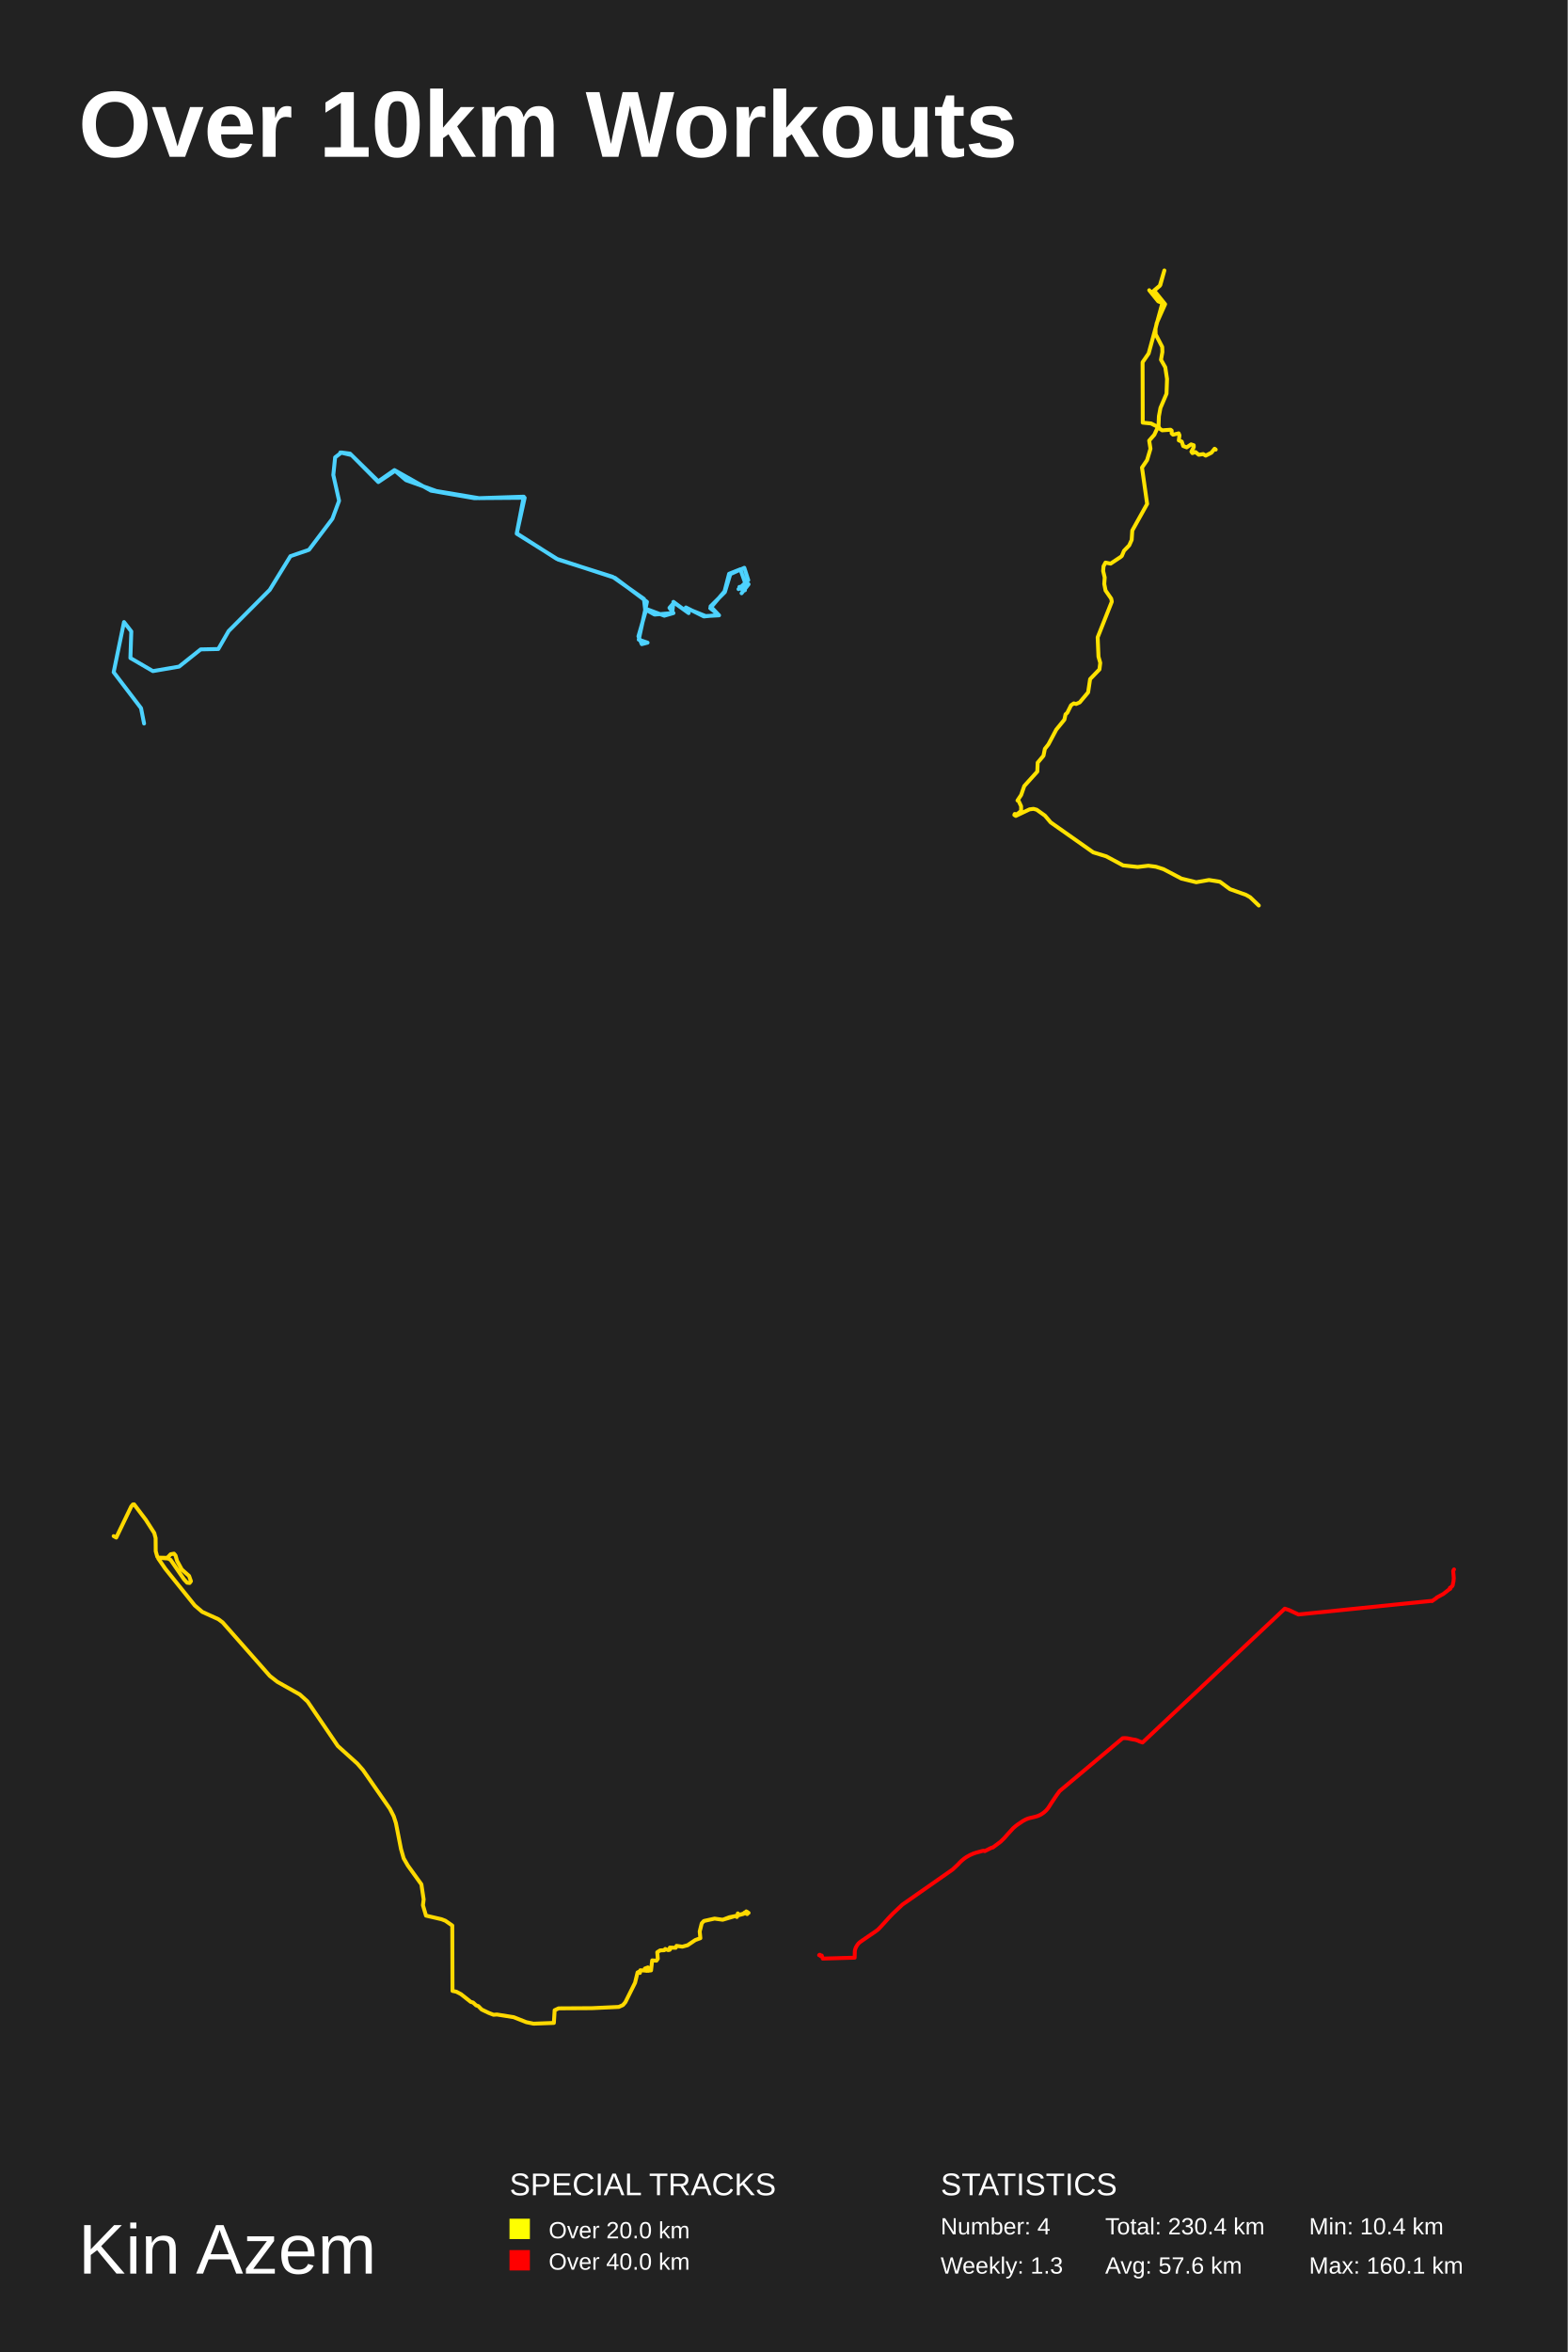
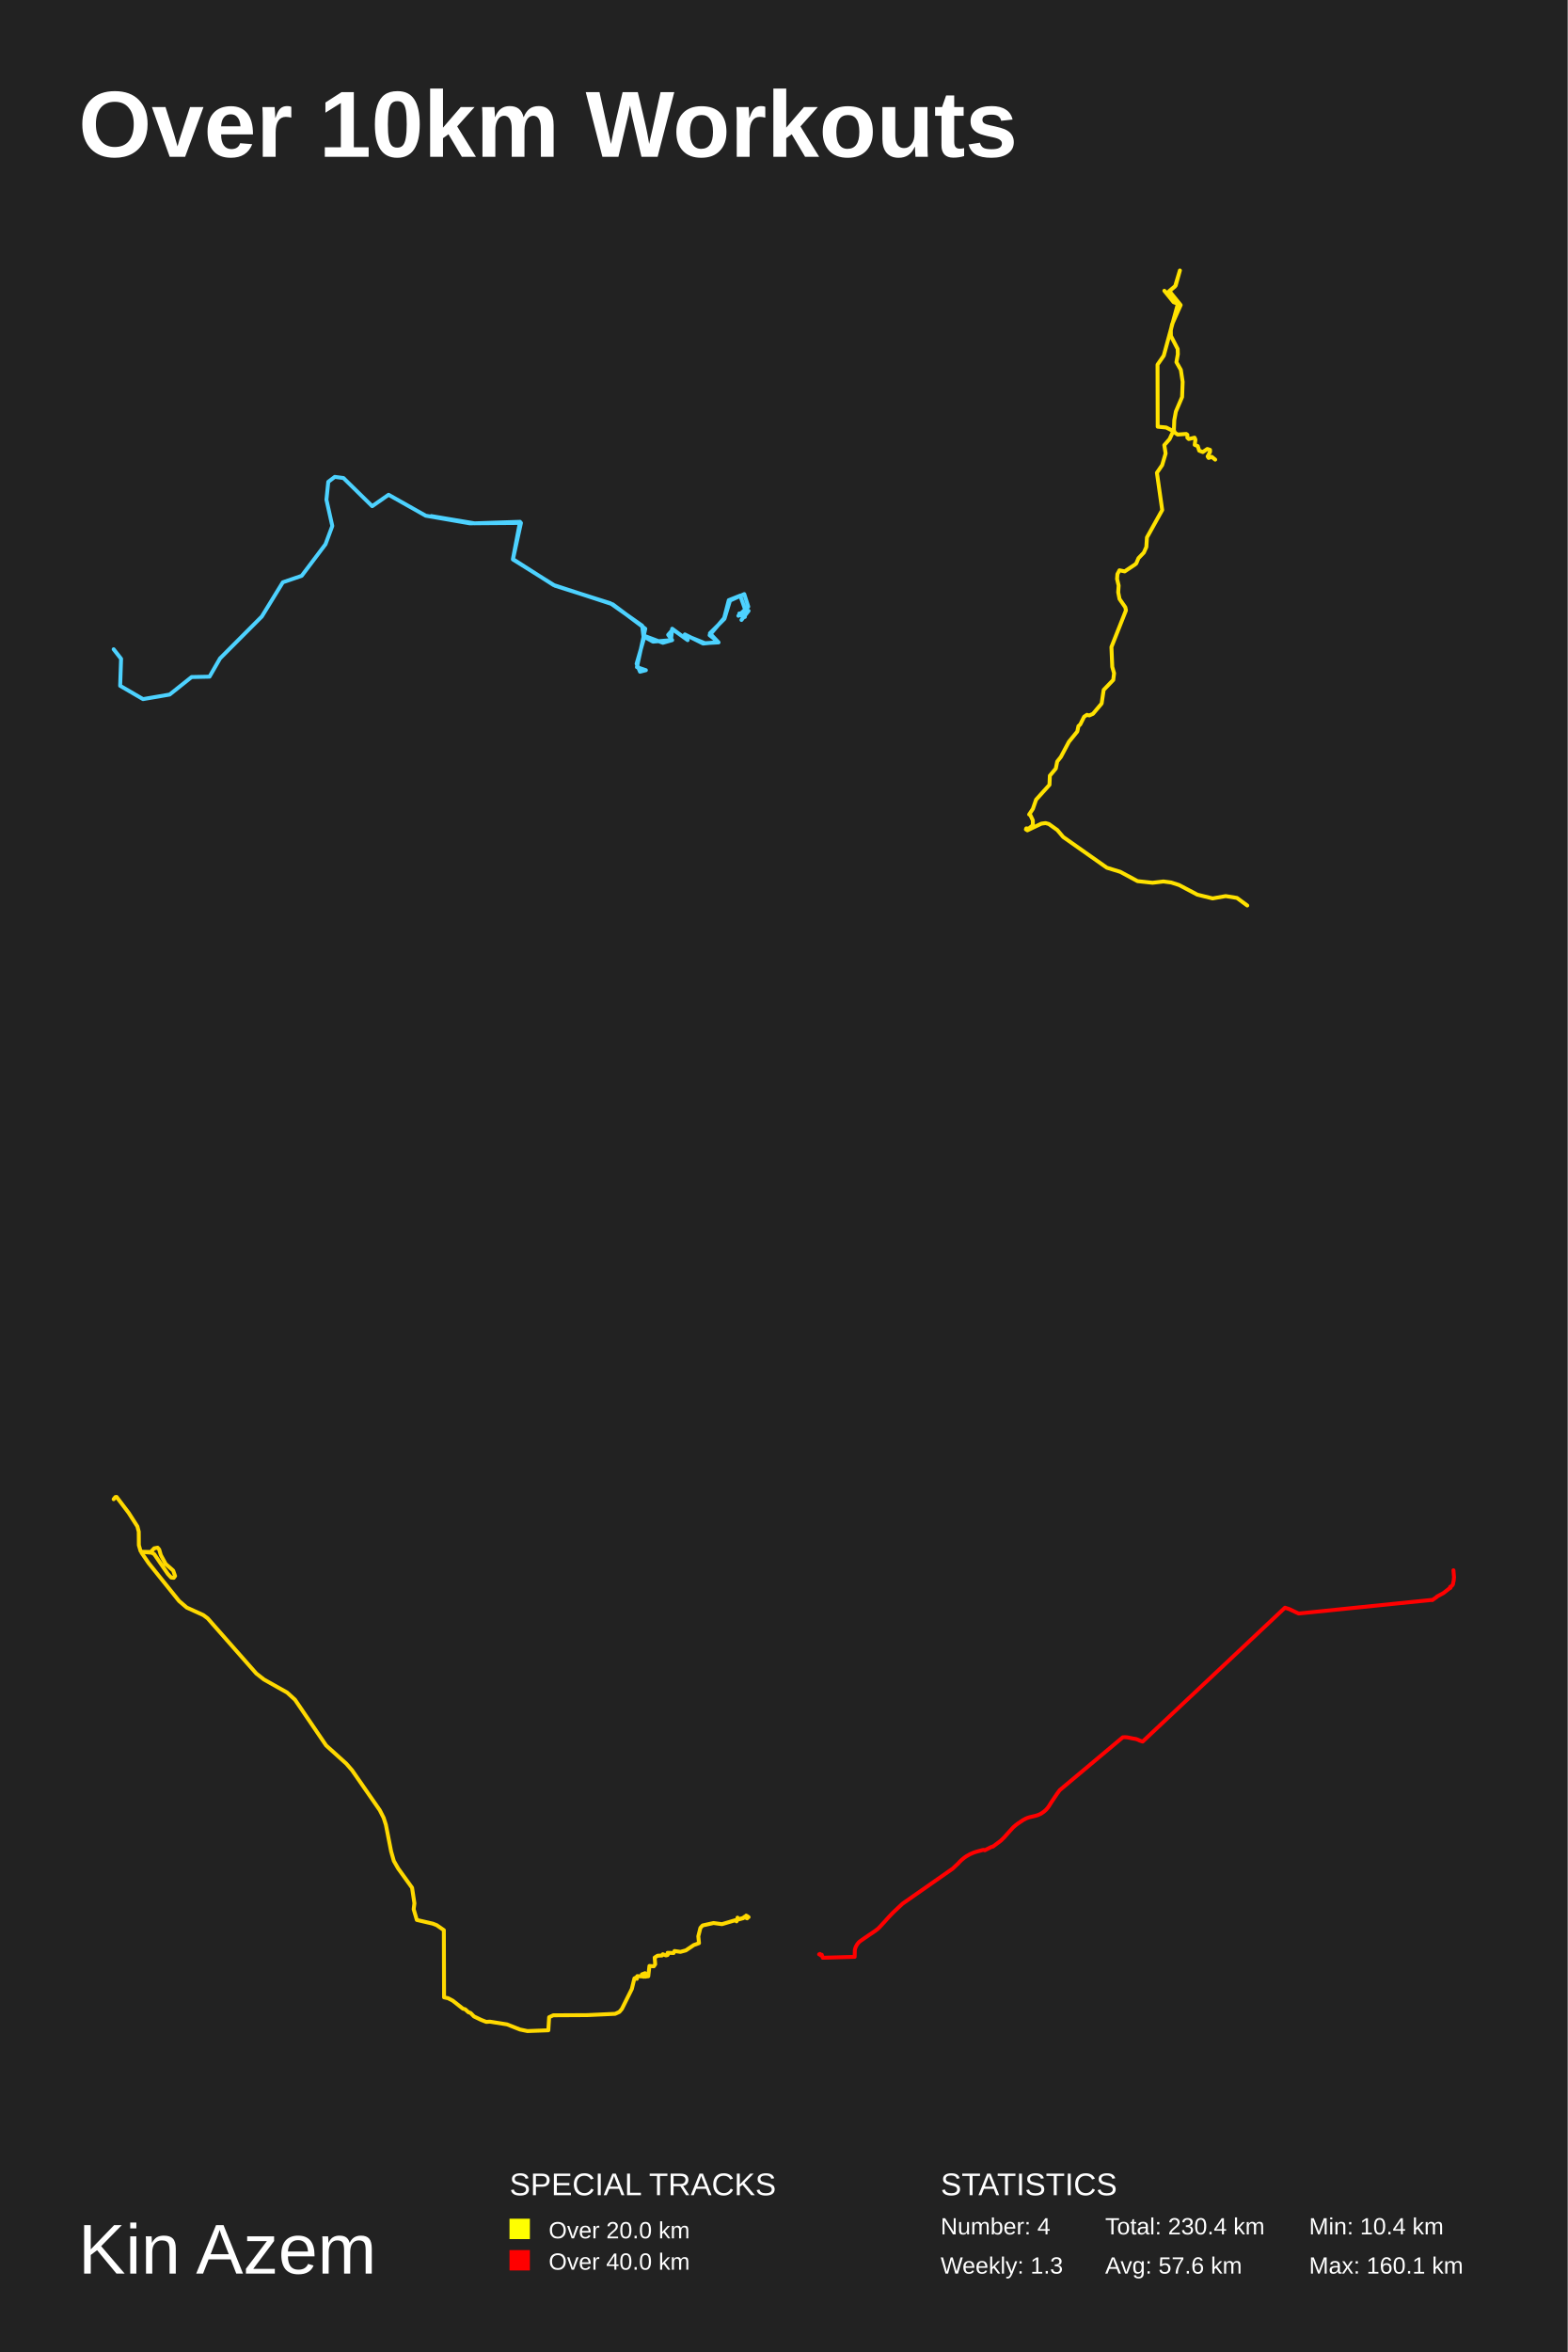
<svg xmlns="http://www.w3.org/2000/svg" baseProfile="full" height="300mm" version="1.1" viewBox="0,0,200,300" width="200mm">
  <defs />
  <rect fill="#222222" height="300" width="200" x="0" y="0" />
  <text fill="#FFFFFF" style="font-size:12px; font-family:Arial; font-weight:bold;" x="10" y="20">Over 10km Workouts</text>
  <text fill="#FFFFFF" style="font-size:9px; font-family:Arial" x="10" y="290">Kin Azem</text>
  <text fill="#FFFFFF" style="font-size:4px; font-family:Arial" x="65" y="280">SPECIAL TRACKS</text>
  <rect fill="yellow" height="2.6" width="2.6" x="65" y="283" />
  <text fill="#FFFFFF" style="font-size:3px; font-family:Arial" x="70" y="285.5">Over 20.0 km</text>
  <rect fill="red" height="2.6" width="2.6" x="65" y="287" />
  <text fill="#FFFFFF" style="font-size:3px; font-family:Arial" x="70" y="289.5">Over 40.0 km</text>
  <text fill="#FFFFFF" style="font-size:4px; font-family:Arial" x="120" y="280">STATISTICS</text>
  <text fill="#FFFFFF" style="font-size:3px; font-family:Arial" x="120" y="285">Number: 4</text>
  <text fill="#FFFFFF" style="font-size:3px; font-family:Arial" x="120" y="290">Weekly: 1.3</text>
  <text fill="#FFFFFF" style="font-size:3px; font-family:Arial" x="141" y="285">Total: 230.4 km</text>
  <text fill="#FFFFFF" style="font-size:3px; font-family:Arial" x="141" y="290">Avg: 57.6 km</text>
  <text fill="#FFFFFF" style="font-size:3px; font-family:Arial" x="167" y="285">Min: 10.4 km</text>
  <text fill="#FFFFFF" style="font-size:3px; font-family:Arial" x="167" y="290">Max: 160.1 km</text>
-   <polyline fill="none" opacity="1" points="43.415,57.715 44.851,58.05 48.266,61.488 50.401,60.055 51.798,61.249 55.679,62.634 61.113,63.541 66.818,63.35 65.925,68.029 71.01,71.276 78.462,73.711 82.537,76.767 81.489,81.589 82.615,81.971 81.877,82.162 81.45,81.16 82.459,77.674 84.749,78.534 85.914,78.199 85.409,77.531 85.991,76.863 87.854,78.199 87.66,77.626 90.028,78.581 91.735,78.486 90.649,77.34 92.473,75.526 93.171,73.234 94.957,72.422 95.461,73.998 94.219,75.144 94.957,74.714 95.034,75.287 94.53,75.096 95.5,74.523 94.607,75.669 95.034,75.096 94.336,74.857 95.228,74.809 94.452,72.613 93.016,73.186 92.434,75.43 90.61,77.579 91.696,78.438 89.795,78.629 87.505,77.483 87.66,78.056 85.914,76.767 85.758,78.199 83.507,78.39 82.304,77.722 82.149,76.385 78.151,73.568 71.204,71.372 65.925,68.077 66.935,63.493 60.492,63.541 54.981,62.586 50.323,59.96 48.266,61.392 44.657,57.859 43.57,57.715 42.755,58.336 42.522,60.58 43.259,63.875 42.406,66.167 39.417,70.13 37.05,70.942 34.41,75.239 29.171,80.491 27.851,82.783 25.6,82.831 22.845,85.027 19.507,85.6 16.635,83.929 16.751,80.539 15.82,79.345 14.5,85.743 17.993,90.327 18.381,92.285" stroke="#4dd2ff" stroke-dasharray="none" stroke-linecap="round" stroke-linejoin="round" stroke-width="0.5" />
-   <polyline fill="none" opacity="1" points="155.097,57.347 154.953,57.238 154.549,57.743 153.817,58.114 153.502,57.92 152.934,58.004 152.509,57.659 152.119,57.794 151.996,57.608 152.297,57.027 152.29,56.791 151.955,56.682 151.394,57.061 150.949,56.892 150.764,56.328 150.387,56.168 150.476,55.519 150.367,55.275 149.648,55.444 149.477,55.283 149.477,54.921 149.333,54.812 148.265,54.888 147.923,54.66 147.8,54.357 147.848,53.102 148.046,52.032 148.82,50.221 148.888,48.342 148.662,46.851 148.115,45.891 148.293,44.897 148.272,44.256 147.43,42.631 147.416,41.948 147.574,41.19 148.642,38.797 147.232,37.053 148.019,36.387 148.546,34.5 147.957,36.463 146.971,37.297 146.848,37.196 147.054,37.55 146.616,37.019 147.766,38.443 148.327,38.645 148.525,38.848 148.361,38.881 148.525,38.848 147.019,37.466 147.786,38.435 148.368,38.637 148.464,38.57 148.347,38.452 146.54,45.082 145.767,46.203 145.787,53.91 146.841,54.012 147.724,54.458 147.266,55.452 146.609,56.202 146.773,57.238 146.342,58.686 145.691,59.638 146.349,64.271 144.452,67.673 144.377,68.86 144.062,69.559 143.398,70.25 143.118,70.915 142.94,71.058 141.687,71.892 141.037,71.757 140.783,72.229 140.735,72.827 140.934,73.661 140.879,74.486 141.043,75.32 141.762,76.355 141.844,76.734 140.037,81.29 140.14,83.757 140.366,84.548 140.263,85.382 139.072,86.619 138.819,88.312 137.744,89.591 137.285,89.793 136.991,89.718 136.642,89.953 136.163,90.913 135.937,91.115 135.793,91.789 134.752,93.068 133.753,94.946 133.301,95.518 133.123,96.393 132.384,97.277 132.336,98.414 130.673,100.257 130.275,101.402 129.81,102.101 129.94,102.134 130.269,102.833 130.269,103.439 129.748,103.86 129.454,103.826 129.406,103.953 129.591,104.07 131.337,103.237 131.843,103.17 132.254,103.279 133.315,104.037 134.04,104.895 139.469,108.717 141.139,109.23 143.282,110.383 145.144,110.585 146.499,110.425 147.458,110.551 148.436,110.863 150.723,112.066 152.612,112.529 154.241,112.243 155.638,112.47 156.918,113.413 158.951,114.137 159.485,114.44 160.594,115.5" stroke="#ffe200" stroke-dasharray="none" stroke-linecap="round" stroke-linejoin="round" stroke-width="0.5" />
-   <polyline fill="none" opacity="1" points="92.22,244.858 93.048,244.548 94.009,244.349 94.135,244.277 94.128,244.055 94.234,244.253 94.904,244.071 95.01,243.943 95.182,243.951 95.248,244.118 95.321,243.88 95.321,244.142 95.301,243.848 95.295,243.943 95.401,243.92 95.301,243.975 95.295,243.88 95.5,243.991 95.374,244.047 95.427,243.967 95.321,243.896 95.354,243.983 95.268,243.959 95.381,244.039 95.367,243.904 95.248,243.928 95.268,244.055 95.374,244.071 95.275,244.071 95.202,243.8 95.354,243.975 95.242,244.094 95.189,243.856 95.295,243.975 94.943,243.983 94.851,244.118 94.042,244.341 94.009,244.516 93.883,244.365 92.194,244.865 91.16,244.722 89.795,245.024 89.524,245.326 89.265,246.368 89.351,247.218 88.702,247.457 87.721,248.116 87.046,248.299 86.31,248.196 86.204,248.442 85.455,248.418 85.515,248.585 85.442,248.696 85.25,248.744 84.866,248.593 84.753,248.752 84.216,248.776 83.852,249.006 83.918,249.841 83.746,250.087 83.203,250.047 83.057,251.327 82.46,251.383 82.401,251.232 82.659,251.279 82.255,251.351 82.401,251.232 82.268,251.089 82.659,250.946 82.454,251.359 82.745,251.375 81.692,251.311 81.639,251.645 81.473,251.51 81.493,251.597 81.341,251.581 81.016,252.909 79.784,255.38 79.472,255.746 78.949,255.984 75.51,256.143 71.27,256.167 70.759,256.405 70.66,258.026 68.069,258.122 67.148,257.931 65.538,257.295 63.398,256.954 62.961,256.985 62.312,256.731 61.437,256.31 61.02,255.881 60.741,255.785 60.344,255.42 60.065,255.348 58.807,254.355 58.217,254.045 57.727,253.942 57.7,245.605 56.819,244.993 56.328,244.802 54.347,244.341 53.956,243.014 54.049,242.274 53.758,240.351 52.035,237.958 51.498,237.028 51.16,235.852 50.511,232.545 50.233,231.678 49.749,230.724 46.31,225.771 45.601,224.96 43.097,222.702 39.234,217.025 38.253,216.135 35.384,214.52 34.43,213.773 28.401,206.934 27.858,206.529 25.804,205.598 24.849,204.779 21.079,200.087 20.192,198.79 20.291,198.679 21.338,198.703 21.768,198.249 22.193,198.17 22.391,198.4 22.59,199.092 23.193,200.19 24.121,201.009 24.359,201.685 24.193,201.908 23.875,201.876 23.471,201.439 21.762,198.957 21.437,198.79 20.311,198.703 20.072,198.575 19.867,197.86 19.854,196.189 19.681,195.537 18.601,193.851 17.104,191.878 16.952,191.894 16.74,192.157 14.831,196.118 14.5,195.935" stroke="#ffd900" stroke-dasharray="none" stroke-linecap="round" stroke-linejoin="round" stroke-width="0.5" />
-   <polyline fill="none" opacity="1" points="185.5,200.18 185.445,200.267 185.396,200.372 185.395,200.41 185.47,201.303 185.421,201.772 185.385,201.885 185.335,202.186 185.307,202.252 185.211,202.381 184.97,202.537 184.967,202.557 185.002,202.627 185.012,202.605 185.012,202.616 185.033,202.611 185.024,202.643 185.013,202.641 184.996,202.665 184.988,202.656 184.984,202.668 184.959,202.672 184.964,202.69 184.962,202.679 184.953,202.697 184.957,202.685 184.946,202.697 184.94,202.68 184.132,203.313 183.292,203.771 183.282,203.808 182.693,204.221 182.655,204.188 182.667,204.198 182.662,204.191 165.656,205.928 164.434,205.358 163.91,205.185 145.762,222.256 145.374,222.123 145.106,221.996 144.916,221.939 144.914,221.927 144.549,221.869 143.795,221.718 143.506,221.697 143.222,221.713 135.188,228.447 134.818,228.95 134.089,230.038 133.836,230.444 133.68,230.671 133.456,230.934 133.148,231.208 132.809,231.437 132.443,231.613 132.123,231.716 131.321,231.908 131.125,231.969 130.871,232.07 130.51,232.265 129.833,232.718 129.618,232.879 129.258,233.187 128.557,233.955 128.114,234.459 127.667,234.898 126.661,235.65 126.59,235.642 126.514,235.684 126.456,235.696 125.629,236.116 125.559,236.078 125.485,236.064 125.348,236.084 124.559,236.299 124.236,236.403 123.74,236.617 123.273,236.884 122.995,237.079 122.685,237.334 122.395,237.612 122.263,237.765 121.528,238.459 115.13,242.931 113.899,244.088 113.356,244.66 112.867,245.207 112.208,245.923 111.991,246.135 111.662,246.385 110.704,247.033 109.768,247.68 109.648,247.774 109.492,247.925 109.375,248.081 109.247,248.288 109.156,248.481 109.081,248.706 109.055,248.879 109.033,249.703 104.963,249.82 104.99,249.792 104.89,249.604 104.837,249.432 104.726,249.524 104.678,249.486 104.601,249.379 104.567,249.353 104.572,249.368 104.605,249.385 104.592,249.385 104.567,249.351 104.607,249.338 104.594,249.348 104.575,249.353 104.601,249.333 104.5,249.381 104.546,249.386 104.555,249.375 104.55,249.399 104.51,249.372 104.525,249.375 104.553,249.351 104.543,249.34 104.572,249.334 104.55,249.351 104.537,249.347 104.562,249.344 104.559,249.332" stroke="red" stroke-dasharray="none" stroke-linecap="round" stroke-linejoin="round" stroke-width="0.5" />
+   <polyline fill="none" opacity="1" points="55.02,65.826 60.543,66.749 66.343,66.554 65.436,71.311 70.604,74.612 78.179,77.087 82.322,80.194 81.257,85.096 82.401,85.484 81.651,85.679 81.217,84.659 82.243,81.116 84.571,81.99 85.755,81.65 85.242,80.97 85.834,80.291 87.727,81.65 87.53,81.068 89.937,82.038 91.673,81.941 90.568,80.776 92.423,78.932 93.133,76.602 94.948,75.777 95.461,77.379 94.198,78.544 94.948,78.107 95.027,78.689 94.514,78.495 95.5,77.913 94.593,79.077 95.027,78.495 94.316,78.252 95.224,78.204 94.435,75.971 92.975,76.553 92.383,78.835 90.529,81.019 91.633,81.893 89.7,82.087 87.372,80.922 87.53,81.504 85.755,80.194 85.597,81.65 83.309,81.844 82.085,81.165 81.928,79.806 77.864,76.942 70.802,74.709 65.436,71.36 66.462,66.7 59.912,66.749 54.31,65.778 49.575,63.108 47.484,64.564 43.815,60.972 42.71,60.827 41.881,61.458 41.645,63.739 42.394,67.088 41.526,69.418 38.488,73.447 36.082,74.272 33.399,78.641 28.072,83.98 26.731,86.31 24.443,86.358 21.641,88.591 18.248,89.173 15.329,87.474 15.447,84.028 14.5,82.815" stroke="#4dd2ff" stroke-dasharray="none" stroke-linecap="round" stroke-linejoin="round" stroke-width="0.5" />
+   <polyline fill="none" opacity="1" points="155.03,58.626 154.595,58.271 154.194,58.41 154.068,58.219 154.377,57.623 154.37,57.381 154.026,57.268 153.449,57.657 152.993,57.485 152.803,56.905 152.416,56.741 152.508,56.075 152.395,55.825 151.658,55.997 151.482,55.833 151.482,55.461 151.334,55.349 150.238,55.427 149.887,55.193 149.76,54.882 149.81,53.594 150.013,52.496 150.807,50.637 150.878,48.708 150.646,47.178 150.084,46.192 150.266,45.172 150.245,44.515 149.381,42.846 149.367,42.145 149.529,41.367 150.625,38.911 149.177,37.121 149.985,36.437 150.526,34.5 149.922,36.515 148.91,37.371 148.784,37.268 148.995,37.631 148.545,37.086 149.725,38.547 150.301,38.755 150.505,38.963 150.337,38.997 150.505,38.963 148.959,37.544 149.746,38.539 150.344,38.746 150.442,38.677 150.323,38.556 148.468,45.362 147.674,46.512 147.695,54.424 148.777,54.528 149.683,54.986 149.212,56.006 148.538,56.776 148.706,57.839 148.264,59.326 147.596,60.303 148.271,65.058 146.324,68.55 146.247,69.769 145.924,70.487 145.242,71.196 144.954,71.878 144.772,72.025 143.486,72.881 142.818,72.743 142.558,73.227 142.509,73.841 142.713,74.696 142.657,75.543 142.825,76.399 143.563,77.462 143.647,77.851 141.792,82.527 141.898,85.059 142.13,85.872 142.024,86.727 140.802,87.998 140.542,89.735 139.439,91.048 138.968,91.256 138.666,91.178 138.307,91.42 137.815,92.405 137.584,92.612 137.436,93.304 136.368,94.617 135.342,96.544 134.878,97.132 134.696,98.03 133.937,98.938 133.888,100.104 132.18,101.997 131.773,103.172 131.295,103.889 131.428,103.923 131.766,104.64 131.766,105.262 131.232,105.694 130.929,105.66 130.88,105.79 131.07,105.91 132.862,105.055 133.382,104.986 133.803,105.098 134.892,105.876 135.637,106.757 141.209,110.679 142.924,111.206 145.123,112.39 147.034,112.597 148.425,112.433 149.409,112.563 150.414,112.882 152.761,114.118 154.7,114.593 156.372,114.299 157.806,114.532 159.12,115.5" stroke="#ffe200" stroke-dasharray="none" stroke-linecap="round" stroke-linejoin="round" stroke-width="0.5" />
+   <polyline fill="none" opacity="1" points="94.089,244.597 94.198,244.801 94.887,244.613 94.996,244.482 95.173,244.49 95.241,244.662 95.316,244.417 95.316,244.686 95.296,244.384 95.289,244.482 95.398,244.458 95.296,244.515 95.289,244.417 95.5,244.531 95.371,244.588 95.425,244.507 95.316,244.433 95.35,244.523 95.262,244.498 95.377,244.58 95.364,244.441 95.241,244.466 95.262,244.597 95.371,244.613 95.268,244.613 95.193,244.335 95.35,244.515 95.234,244.637 95.18,244.392 95.289,244.515 94.928,244.523 94.832,244.662 94.001,244.891 93.967,245.071 93.837,244.915 92.1,245.43 91.037,245.283 89.633,245.594 89.354,245.904 89.088,246.975 89.176,247.85 88.509,248.095 87.5,248.773 86.805,248.961 86.049,248.855 85.94,249.109 85.17,249.084 85.231,249.256 85.156,249.37 84.958,249.419 84.563,249.264 84.447,249.427 83.895,249.452 83.521,249.689 83.589,250.547 83.412,250.801 82.853,250.76 82.703,252.076 82.09,252.133 82.028,251.978 82.294,252.027 81.878,252.1 82.028,251.978 81.892,251.83 82.294,251.683 82.083,252.108 82.383,252.125 81.299,252.059 81.245,252.403 81.074,252.264 81.095,252.354 80.938,252.337 80.604,253.702 79.337,256.244 79.017,256.62 78.478,256.865 74.942,257.029 70.581,257.053 70.056,257.298 69.954,258.966 67.289,259.064 66.342,258.867 64.686,258.214 62.485,257.862 62.036,257.895 61.368,257.633 60.468,257.2 60.039,256.759 59.753,256.661 59.344,256.285 59.058,256.211 57.763,255.19 57.157,254.871 56.652,254.765 56.625,246.191 55.719,245.561 55.215,245.365 53.177,244.891 52.775,243.526 52.871,242.765 52.571,240.787 50.799,238.327 50.247,237.37 49.9,236.16 49.232,232.759 48.946,231.868 48.448,230.887 44.912,225.793 44.183,224.959 41.607,222.637 37.634,216.798 36.626,215.883 33.675,214.223 32.694,213.454 26.493,206.42 25.934,206.003 23.822,205.046 22.841,204.204 18.963,199.378 18.05,198.045 18.152,197.93 19.229,197.955 19.672,197.489 20.108,197.407 20.312,197.644 20.517,198.356 21.137,199.485 22.091,200.327 22.336,201.022 22.166,201.251 21.839,201.219 21.423,200.769 19.665,198.217 19.331,198.045 18.173,197.955 17.928,197.824 17.716,197.088 17.703,195.37 17.525,194.699 16.415,192.965 14.875,190.936 14.718,190.953 14.5,191.223" stroke="#ffd900" stroke-dasharray="none" stroke-linecap="round" stroke-linejoin="round" stroke-width="0.5" />
+   <polyline fill="none" opacity="1" points="185.425,200.286 185.5,201.178 185.452,201.648 185.415,201.761 185.365,202.063 185.337,202.129 185.241,202.257 185,202.414 184.997,202.433 185.033,202.504 185.042,202.481 185.042,202.493 185.063,202.488 185.054,202.52 185.043,202.517 185.026,202.541 185.019,202.532 185.014,202.544 184.989,202.548 184.994,202.566 184.992,202.556 184.983,202.573 184.987,202.561 184.977,202.573 184.97,202.556 184.162,203.189 183.321,203.648 183.312,203.685 182.722,204.098 182.684,204.065 182.697,204.075 182.691,204.068 165.679,205.806 164.456,205.235 163.932,205.062 145.777,222.139 145.389,222.007 145.121,221.879 144.931,221.822 144.93,221.811 144.564,221.753 143.809,221.602 143.52,221.58 143.237,221.597 135.2,228.333 134.83,228.836 134.1,229.924 133.847,230.331 133.691,230.558 133.467,230.821 133.159,231.095 132.82,231.324 132.454,231.5 132.133,231.603 131.331,231.795 131.135,231.856 130.881,231.957 130.52,232.152 129.842,232.606 129.627,232.767 129.267,233.075 128.566,233.844 128.123,234.348 127.676,234.786 126.67,235.539 126.598,235.531 126.522,235.573 126.465,235.585 125.637,236.005 125.567,235.967 125.493,235.953 125.356,235.973 124.566,236.188 124.243,236.292 123.748,236.506 123.28,236.773 123.002,236.969 122.691,237.223 122.402,237.501 122.269,237.655 121.535,238.349 115.134,242.823 113.903,243.98 113.359,244.552 112.87,245.099 112.211,245.815 111.993,246.028 111.665,246.278 110.707,246.926 109.77,247.573 109.65,247.667 109.494,247.819 109.377,247.974 109.249,248.182 109.158,248.374 109.083,248.6 109.057,248.773 109.035,249.597 104.963,249.714 104.99,249.686 104.89,249.498 104.837,249.326 104.726,249.418 104.678,249.38 104.601,249.273 104.567,249.247 104.572,249.262 104.605,249.279 104.592,249.279 104.567,249.245 104.607,249.232 104.594,249.242 104.575,249.247 104.601,249.227 104.5,249.275 104.546,249.28" stroke="red" stroke-dasharray="none" stroke-linecap="round" stroke-linejoin="round" stroke-width="0.5" />
</svg>
